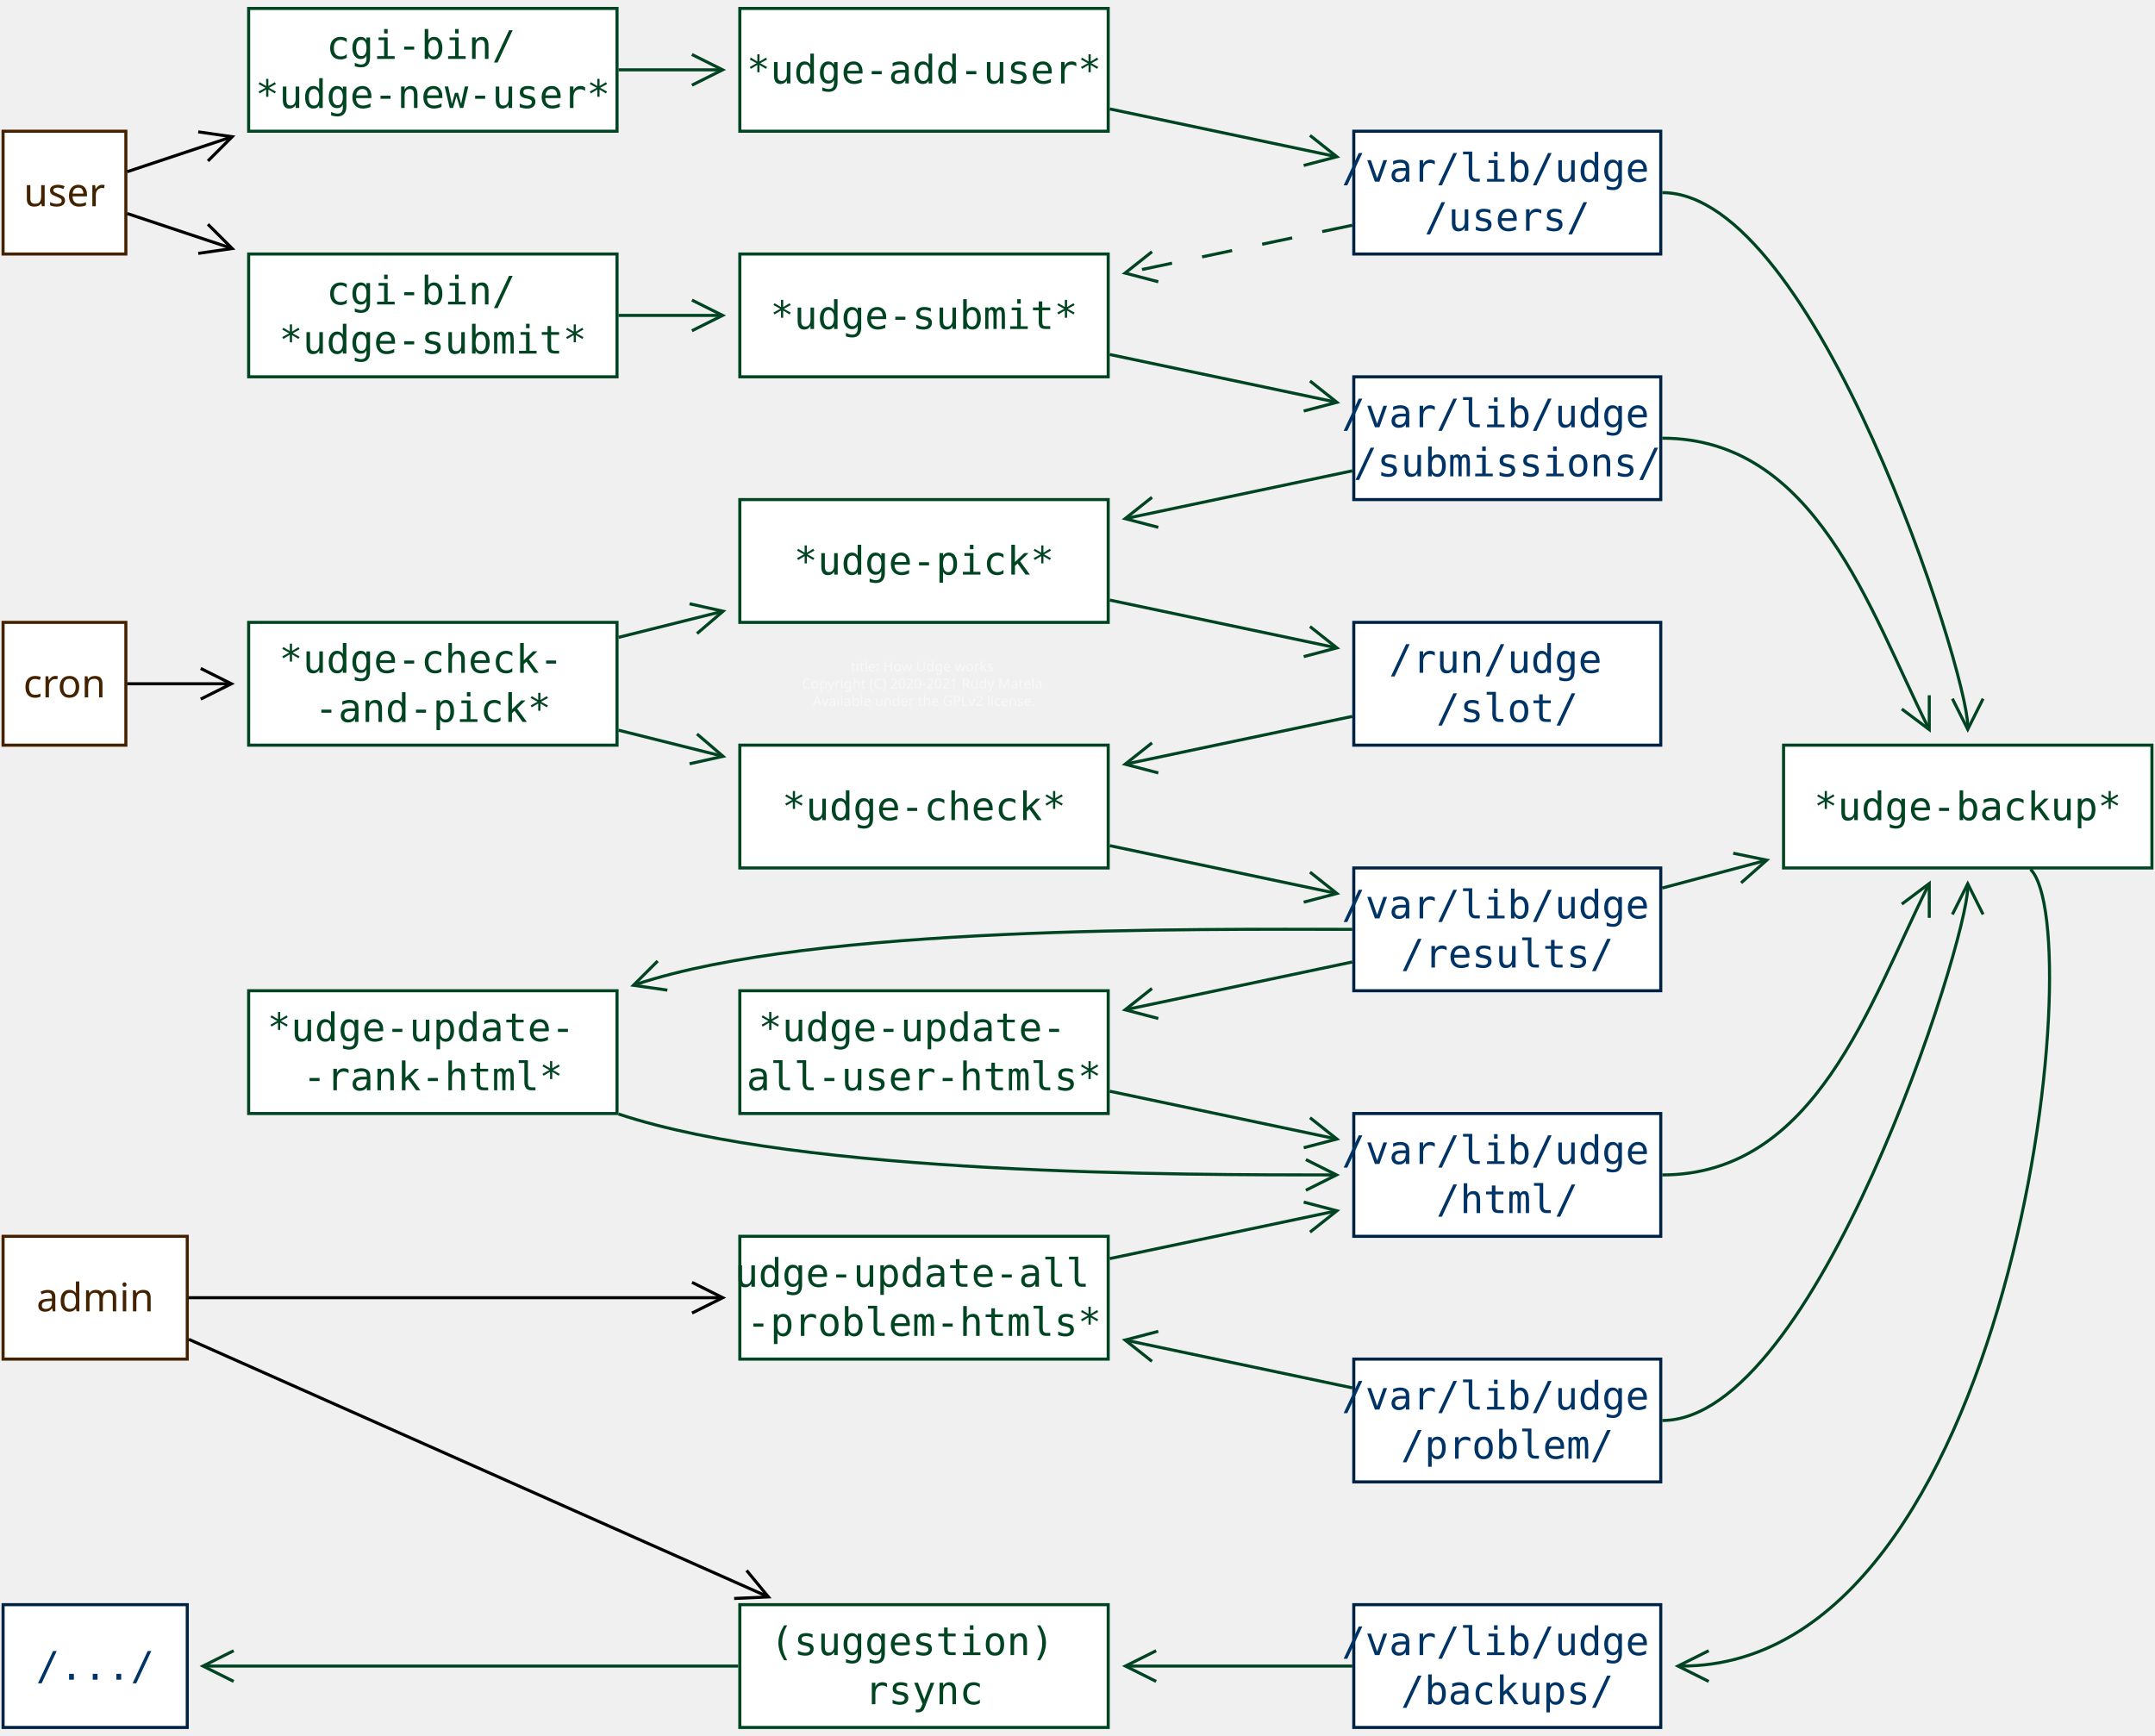
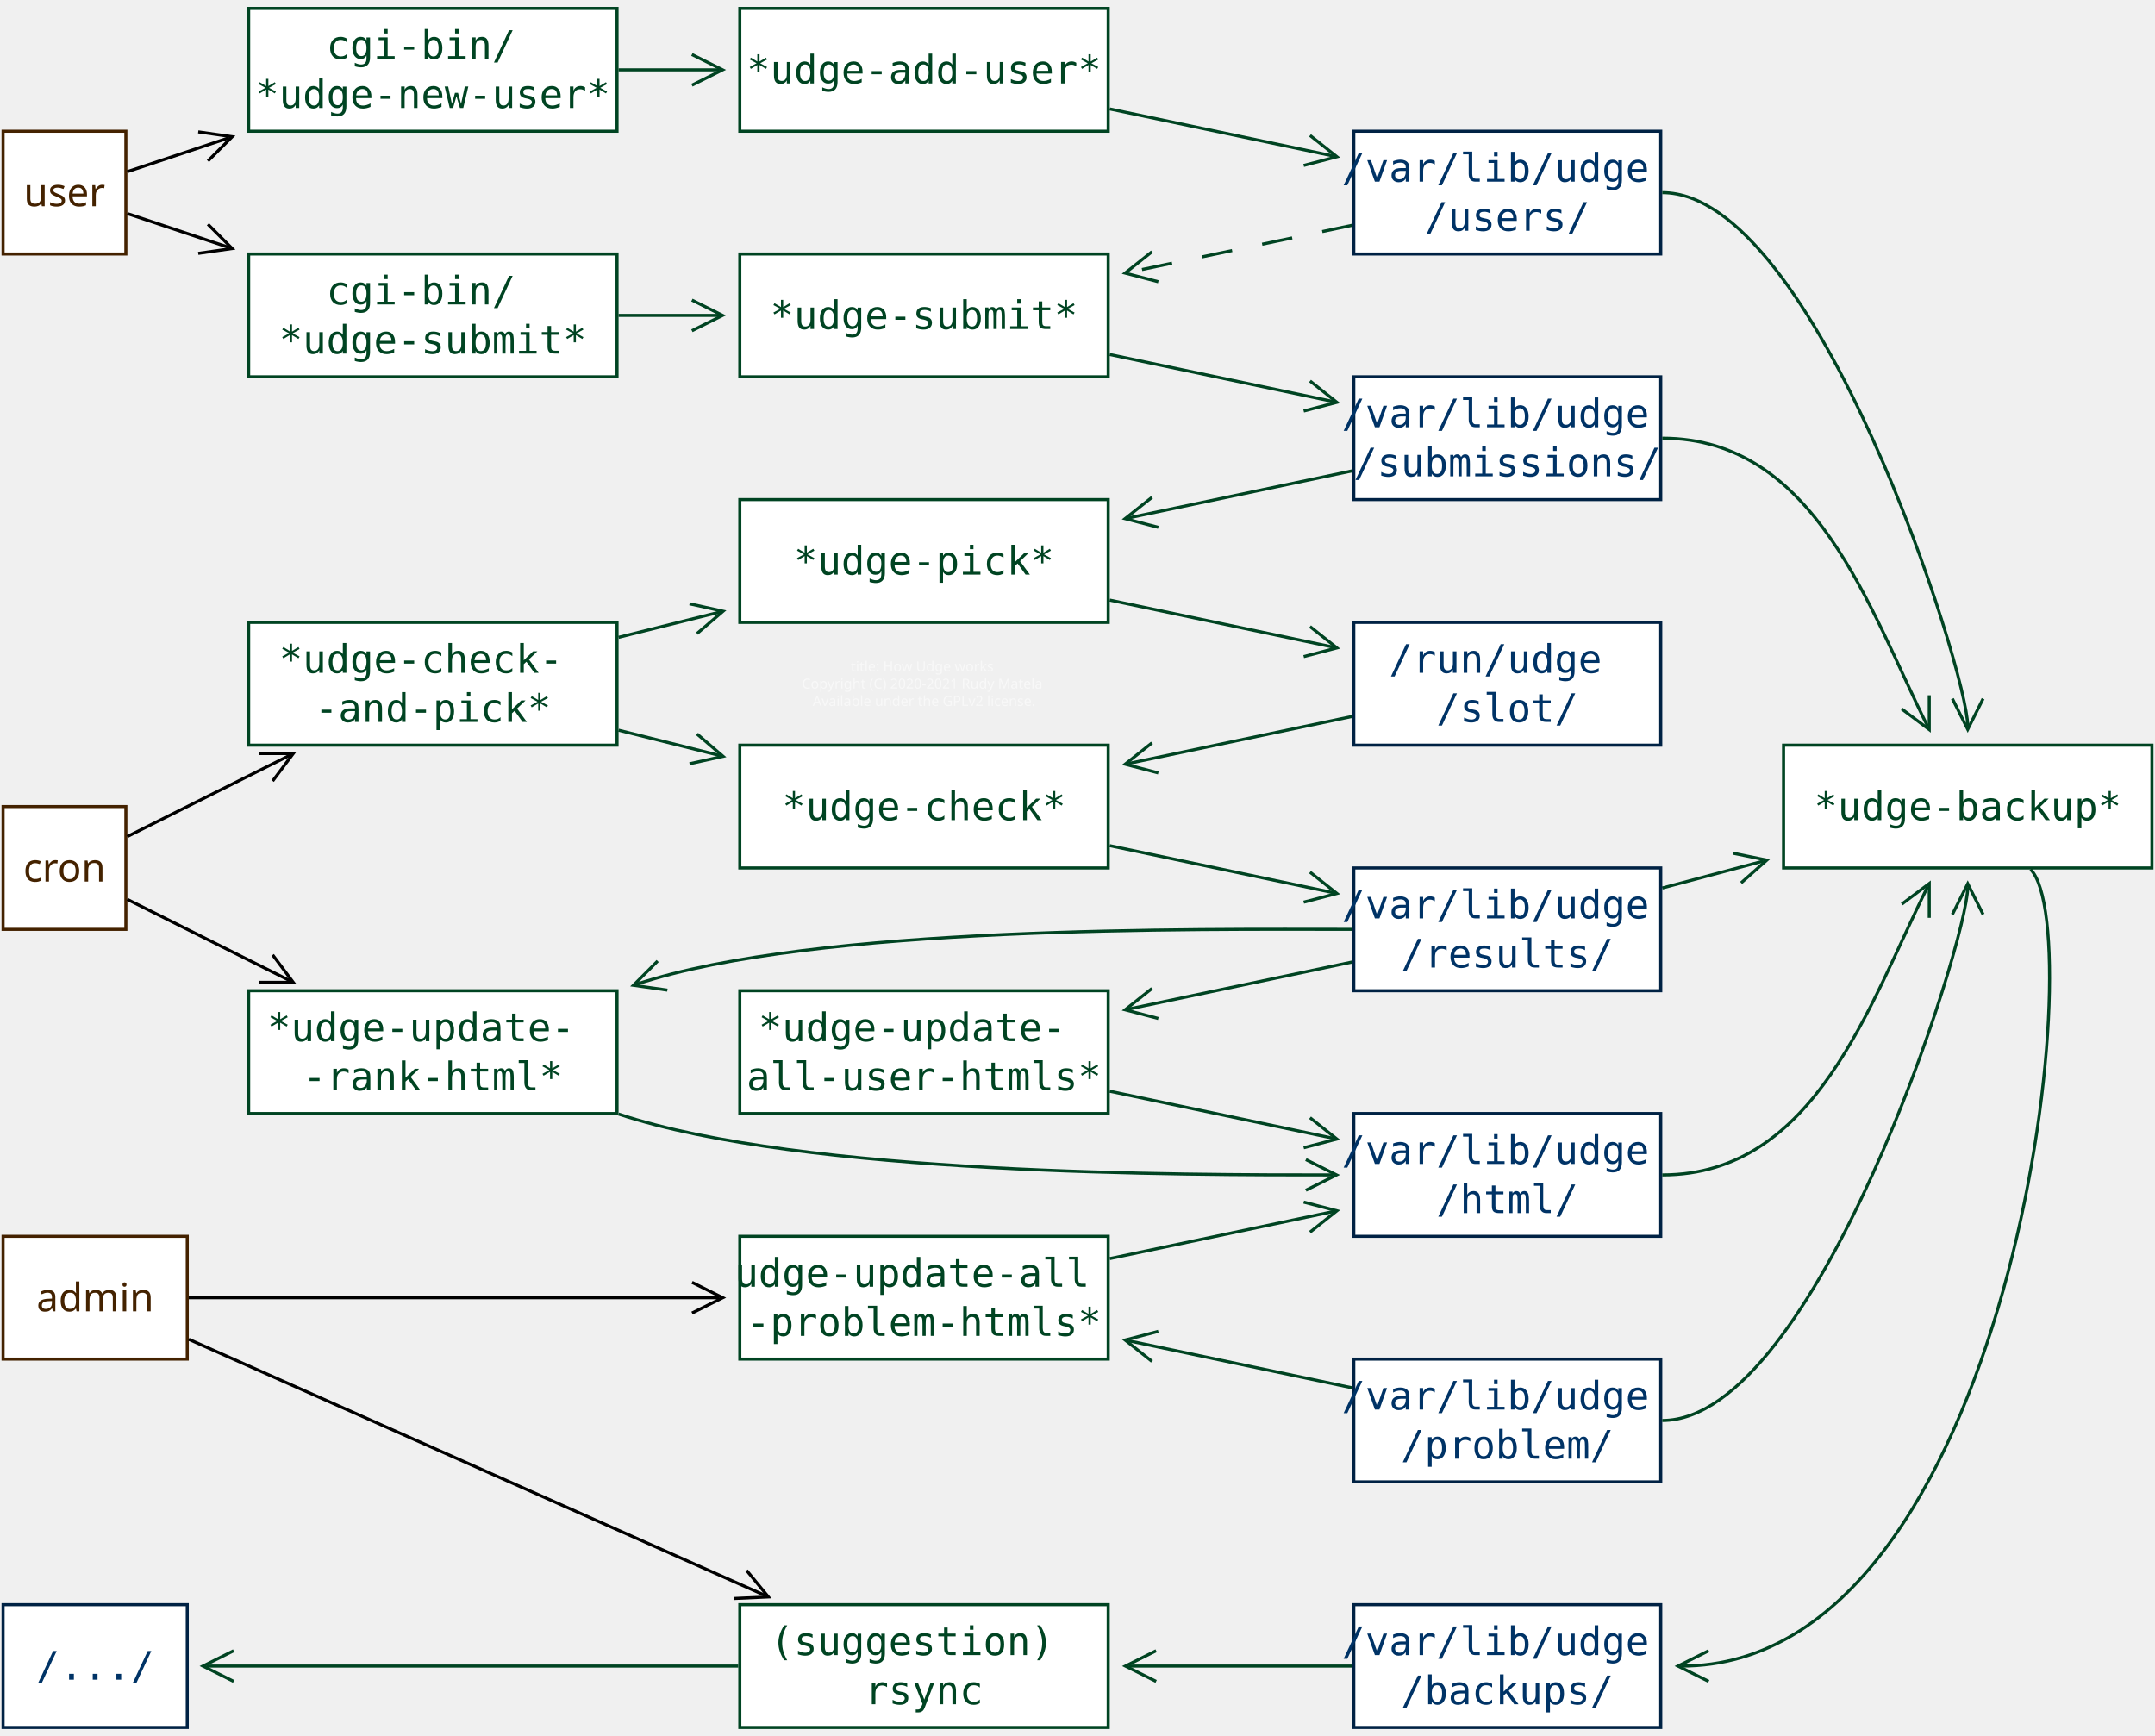
<svg xmlns="http://www.w3.org/2000/svg" width="180mm" height="145mm" viewBox="-1 -1 702 562">
  <g>
    <line style="fill: none; fill-opacity:0; stroke-width: 1; stroke: #004422" x1="540.482" y1="286.538" x2="573.467" y2="277.742" />
    <polyline style="fill: none; fill-opacity:0; stroke-width: 1; stroke: #004422" points="566.174,284.862 574.548,277.454 563.597,275.199 " />
  </g>
  <g>
    <rect style="fill: #ffffff" x="440" y="40" width="100" height="40" />
    <rect style="fill: none; fill-opacity:0; stroke-width: 1; stroke: #002244" x="440" y="40" width="100" height="40" />
  </g>
  <g>
    <rect style="fill: #ffffff" x="240" y="0" width="120" height="40" />
    <rect style="fill: none; fill-opacity:0; stroke-width: 1; stroke: #004422" x="240" y="0" width="120" height="40" />
  </g>
  <text font-size="12.8" style="fill: #004422;text-anchor:middle;font-family:monospace;font-style:normal;font-weight:normal" x="300" y="24.431">
    <tspan x="300" y="24.431">*udge-add-user*</tspan>
  </text>
  <text font-size="12.8" style="fill: #003366;text-anchor:middle;font-family:monospace;font-style:normal;font-weight:normal" x="490" y="56.431">
    <tspan x="490" y="56.431">/var/lib/udge</tspan>
    <tspan x="490" y="72.431">/users/</tspan>
  </text>
  <g>
    <rect style="fill: #ffffff" x="80" y="0" width="120" height="40" />
    <rect style="fill: none; fill-opacity:0; stroke-width: 1; stroke: #004422" x="80" y="0" width="120" height="40" />
  </g>
  <text font-size="12.8" style="fill: #004422;text-anchor:middle;font-family:monospace;font-style:normal;font-weight:normal" x="140" y="16.431">
    <tspan x="140" y="16.431">cgi-bin/</tspan>
    <tspan x="140" y="32.431">*udge-new-user*</tspan>
  </text>
  <g>
    <line style="fill: none; fill-opacity:0; stroke-width: 1; stroke: #004422" x1="200.488" y1="20" x2="233.276" y2="20" />
    <polyline style="fill: none; fill-opacity:0; stroke-width: 1; stroke: #004422" points="224.394,25 234.394,20 224.394,15 " />
  </g>
  <g>
    <line style="fill: none; fill-opacity:0; stroke-width: 1; stroke: #004422" x1="360.5" y1="32.737" x2="433.406" y2="48.085" />
    <polyline style="fill: none; fill-opacity:0; stroke-width: 1; stroke: #004422" points="423.684,51.148 434.5,48.316 425.744,41.363 " />
  </g>
  <g>
    <rect style="fill: #ffffff" x="440" y="120" width="100" height="40" />
    <rect style="fill: none; fill-opacity:0; stroke-width: 1; stroke: #002244" x="440" y="120" width="100" height="40" />
  </g>
  <text font-size="12.8" style="fill: #003366;text-anchor:middle;font-family:monospace;font-style:normal;font-weight:normal" x="490" y="136.431">
    <tspan x="490" y="136.431">/var/lib/udge</tspan>
    <tspan x="490" y="152.431">/submissions/</tspan>
  </text>
  <g>
    <rect style="fill: #ffffff" x="240" y="80" width="120" height="40" />
    <rect style="fill: none; fill-opacity:0; stroke-width: 1; stroke: #004422" x="240" y="80" width="120" height="40" />
  </g>
  <text font-size="12.8" style="fill: #004422;text-anchor:middle;font-family:monospace;font-style:normal;font-weight:normal" x="300" y="104.431">
    <tspan x="300" y="104.431">*udge-submit*</tspan>
  </text>
  <g>
    <line style="fill: none; fill-opacity:0; stroke-width: 1; stroke-dasharray: 10; stroke: #004422" x1="439.508" y1="70.63" x2="366.602" y2="85.978" />
    <polyline style="fill: none; fill-opacity:0; stroke-width: 1; stroke: #004422" points="374.264,79.256 365.508,86.209 376.324,89.041 " />
  </g>
  <g>
    <line style="fill: none; fill-opacity:0; stroke-width: 1; stroke: #004422" x1="360.5" y1="112.737" x2="433.406" y2="128.085" />
    <polyline style="fill: none; fill-opacity:0; stroke-width: 1; stroke: #004422" points="423.684,131.148 434.5,128.316 425.744,121.363 " />
  </g>
  <g>
    <rect style="fill: #ffffff" x="440" y="200" width="100" height="40" />
    <rect style="fill: none; fill-opacity:0; stroke-width: 1; stroke: #002244" x="440" y="200" width="100" height="40" />
  </g>
  <text font-size="12.8" style="fill: #003366;text-anchor:middle;font-family:monospace;font-style:normal;font-weight:normal" x="490" y="216.431">
    <tspan x="490" y="216.431">/run/udge</tspan>
    <tspan x="490" y="232.431">/slot/</tspan>
  </text>
  <g>
    <rect style="fill: #ffffff" x="440" y="280" width="100" height="40" />
    <rect style="fill: none; fill-opacity:0; stroke-width: 1; stroke: #002244" x="440" y="280" width="100" height="40" />
  </g>
  <text font-size="12.8" style="fill: #003366;text-anchor:middle;font-family:monospace;font-style:normal;font-weight:normal" x="490" y="296.431">
    <tspan x="490" y="296.431">/var/lib/udge</tspan>
    <tspan x="490" y="312.431">/results/</tspan>
  </text>
  <g>
    <rect style="fill: #ffffff" x="440" y="360" width="100" height="40" />
    <rect style="fill: none; fill-opacity:0; stroke-width: 1; stroke: #002244" x="440" y="360" width="100" height="40" />
  </g>
  <text font-size="12.8" style="fill: #003366;text-anchor:middle;font-family:monospace;font-style:normal;font-weight:normal" x="490" y="376.431">
    <tspan x="490" y="376.431">/var/lib/udge</tspan>
    <tspan x="490" y="392.431">/html/</tspan>
  </text>
  <g>
    <rect style="fill: #ffffff" x="80" y="80" width="120" height="40" />
    <rect style="fill: none; fill-opacity:0; stroke-width: 1; stroke: #004422" x="80" y="80" width="120" height="40" />
  </g>
  <text font-size="12.8" style="fill: #004422;text-anchor:middle;font-family:monospace;font-style:normal;font-weight:normal" x="140" y="96.431">
    <tspan x="140" y="96.431">cgi-bin/</tspan>
    <tspan x="140" y="112.431">*udge-submit*</tspan>
  </text>
  <g>
    <line style="fill: none; fill-opacity:0; stroke-width: 1; stroke: #004422" x1="200.488" y1="100" x2="233.276" y2="100" />
    <polyline style="fill: none; fill-opacity:0; stroke-width: 1; stroke: #004422" points="224.394,105 234.394,100 224.394,95 " />
  </g>
  <g>
    <rect style="fill: #ffffff" x="0" y="40" width="40" height="40" />
    <rect style="fill: none; fill-opacity:0; stroke-width: 1; stroke: #442200" x="0" y="40" width="40" height="40" />
  </g>
  <text font-size="12.8" style="fill: #442200;text-anchor:middle;font-family:sans-serif;font-style:normal;font-weight:normal" x="20" y="64.431">
    <tspan x="20" y="64.431">user</tspan>
  </text>
  <g>
    <line style="fill: none; fill-opacity:0; stroke-width: 1; stroke: #000000" x1="40.449" y1="53.184" x2="73.579" y2="42.141" />
    <polyline style="fill: none; fill-opacity:0; stroke-width: 1; stroke: #000000" points="66.734,49.693 74.639,41.787 63.571,40.206 " />
  </g>
  <g>
    <line style="fill: none; fill-opacity:0; stroke-width: 1; stroke: #000000" x1="40.449" y1="66.816" x2="73.579" y2="77.859" />
    <polyline style="fill: none; fill-opacity:0; stroke-width: 1; stroke: #000000" points="63.571,79.794 74.639,78.213 66.734,70.307 " />
  </g>
  <g>
-     <rect style="fill: #ffffff" x="0" y="200" width="40" height="40" />
-     <rect style="fill: none; fill-opacity:0; stroke-width: 1; stroke: #442200" x="0" y="200" width="40" height="40" />
-   </g>
-   <text font-size="12.8" style="fill: #442200;text-anchor:middle;font-family:sans-serif;font-style:normal;font-weight:normal" x="20" y="224.431">
-     <tspan x="20" y="224.431">cron</tspan>
+     <rect style="fill: #ffffff" x="0" y="260" width="40" height="40" />
+     <rect style="fill: none; fill-opacity:0; stroke-width: 1; stroke: #442200" x="0" y="260" width="40" height="40" />
+   </g>
+   <text font-size="12.8" style="fill: #442200;text-anchor:middle;font-family:sans-serif;font-style:normal;font-weight:normal" x="20" y="284.431">
+     <tspan x="20" y="284.431">cron</tspan>
  </text>
  <g>
    <rect style="fill: #ffffff" x="240" y="160" width="120" height="40" />
    <rect style="fill: none; fill-opacity:0; stroke-width: 1; stroke: #004422" x="240" y="160" width="120" height="40" />
  </g>
  <text font-size="12.8" style="fill: #004422;text-anchor:middle;font-family:monospace;font-style:normal;font-weight:normal" x="300" y="184.431">
    <tspan x="300" y="184.431">*udge-pick*</tspan>
  </text>
  <g>
    <line style="fill: none; fill-opacity:0; stroke-width: 1; stroke: #004422" x1="439.508" y1="150.63" x2="366.602" y2="165.978" />
    <polyline style="fill: none; fill-opacity:0; stroke-width: 1; stroke: #004422" points="374.264,159.256 365.508,166.209 376.324,169.041 " />
  </g>
  <g>
    <line style="fill: none; fill-opacity:0; stroke-width: 1; stroke: #004422" x1="360.5" y1="192.737" x2="433.406" y2="208.085" />
    <polyline style="fill: none; fill-opacity:0; stroke-width: 1; stroke: #004422" points="423.684,211.148 434.5,208.316 425.744,201.363 " />
  </g>
  <g>
    <rect style="fill: #ffffff" x="240" y="240" width="120" height="40" />
    <rect style="fill: none; fill-opacity:0; stroke-width: 1; stroke: #004422" x="240" y="240" width="120" height="40" />
  </g>
  <text font-size="12.8" style="fill: #004422;text-anchor:middle;font-family:monospace;font-style:normal;font-weight:normal" x="300" y="264.431">
    <tspan x="300" y="264.431">*udge-check*</tspan>
  </text>
  <g>
    <line style="fill: none; fill-opacity:0; stroke-width: 1; stroke: #004422" x1="439.508" y1="230.63" x2="366.602" y2="245.978" />
    <polyline style="fill: none; fill-opacity:0; stroke-width: 1; stroke: #004422" points="374.264,239.256 365.508,246.209 376.324,249.041 " />
  </g>
  <g>
    <line style="fill: none; fill-opacity:0; stroke-width: 1; stroke: #004422" x1="360.5" y1="272.737" x2="433.406" y2="288.085" />
    <polyline style="fill: none; fill-opacity:0; stroke-width: 1; stroke: #004422" points="423.684,291.148 434.5,288.316 425.744,281.363 " />
  </g>
  <g>
    <rect style="fill: #ffffff" x="440" y="440" width="100" height="40" />
    <rect style="fill: none; fill-opacity:0; stroke-width: 1; stroke: #002244" x="440" y="440" width="100" height="40" />
  </g>
  <text font-size="12.8" style="fill: #003366;text-anchor:middle;font-family:monospace;font-style:normal;font-weight:normal" x="490" y="456.431">
    <tspan x="490" y="456.431">/var/lib/udge</tspan>
    <tspan x="490" y="472.431">/problem/</tspan>
  </text>
  <g>
    <rect style="fill: #ffffff" x="580" y="240" width="120" height="40" />
    <rect style="fill: none; fill-opacity:0; stroke-width: 1; stroke: #004422" x="580" y="240" width="120" height="40" />
  </g>
  <text font-size="12.8" style="fill: #004422;text-anchor:middle;font-family:monospace;font-style:normal;font-weight:normal" x="640" y="264.431">
    <tspan x="640" y="264.431">*udge-backup*</tspan>
  </text>
  <g>
    <rect style="fill: #ffffff" x="440" y="520" width="100" height="40" />
    <rect style="fill: none; fill-opacity:0; stroke-width: 1; stroke: #002244" x="440" y="520" width="100" height="40" />
  </g>
  <text font-size="12.8" style="fill: #003366;text-anchor:middle;font-family:monospace;font-style:normal;font-weight:normal" x="490" y="536.431">
    <tspan x="490" y="536.431">/var/lib/udge</tspan>
    <tspan x="490" y="552.431">/backups/</tspan>
  </text>
  <g>
    <rect style="fill: #ffffff" x="240" y="320" width="120" height="40" />
    <rect style="fill: none; fill-opacity:0; stroke-width: 1; stroke: #004422" x="240" y="320" width="120" height="40" />
  </g>
  <text font-size="12.8" style="fill: #004422;text-anchor:middle;font-family:monospace;font-style:normal;font-weight:normal" x="300" y="336.431">
    <tspan x="300" y="336.431">*udge-update-</tspan>
    <tspan x="300" y="352.431">all-user-htmls*</tspan>
  </text>
  <g>
    <line style="fill: none; fill-opacity:0; stroke-width: 1; stroke: #004422" x1="439.501" y1="310.632" x2="366.602" y2="325.979" />
    <polyline style="fill: none; fill-opacity:0; stroke-width: 1; stroke: #004422" points="374.264,319.257 365.508,326.21 376.324,329.042 " />
  </g>
  <g>
    <line style="fill: none; fill-opacity:0; stroke-width: 1; stroke: #004422" x1="360.5" y1="352.737" x2="433.406" y2="368.085" />
    <polyline style="fill: none; fill-opacity:0; stroke-width: 1; stroke: #004422" points="423.684,371.148 434.5,368.316 425.744,361.363 " />
  </g>
  <g>
    <rect style="fill: #ffffff" x="240" y="400" width="120" height="40" />
    <rect style="fill: none; fill-opacity:0; stroke-width: 1; stroke: #004422" x="240" y="400" width="120" height="40" />
  </g>
  <text font-size="12.8" style="fill: #004422;text-anchor:middle;font-family:monospace;font-style:normal;font-weight:normal" x="300" y="416.431">
    <tspan x="300" y="416.431">udge-update-all</tspan>
    <tspan x="300" y="432.431">-problem-htmls*</tspan>
  </text>
  <g>
    <line style="fill: none; fill-opacity:0; stroke-width: 1; stroke: #004422" x1="439.508" y1="449.37" x2="366.602" y2="434.022" />
    <polyline style="fill: none; fill-opacity:0; stroke-width: 1; stroke: #004422" points="376.324,430.959 365.508,433.791 374.264,440.744 " />
  </g>
  <g>
    <line style="fill: none; fill-opacity:0; stroke-width: 1; stroke: #004422" x1="360.5" y1="407.263" x2="433.406" y2="391.915" />
    <polyline style="fill: none; fill-opacity:0; stroke-width: 1; stroke: #004422" points="425.744,398.637 434.5,391.684 423.684,388.852 " />
  </g>
  <g>
    <rect style="fill: #ffffff" x="0" y="400" width="60" height="40" />
    <rect style="fill: none; fill-opacity:0; stroke-width: 1; stroke: #442200" x="0" y="400" width="60" height="40" />
  </g>
  <text font-size="12.8" style="fill: #442200;text-anchor:middle;font-family:sans-serif;font-style:normal;font-weight:normal" x="30" y="424.431">
    <tspan x="30" y="424.431">admin</tspan>
  </text>
  <g>
    <line style="fill: none; fill-opacity:0; stroke-width: 1; stroke: #000000" x1="60.495" y1="420" x2="233.317" y2="420" />
    <polyline style="fill: none; fill-opacity:0; stroke-width: 1; stroke: #000000" points="224.435,425 234.435,420 224.435,415 " />
  </g>
  <g>
    <rect style="fill: #ffffff" x="80" y="200" width="120" height="40" />
    <rect style="fill: none; fill-opacity:0; stroke-width: 1; stroke: #004422" x="80" y="200" width="120" height="40" />
  </g>
  <text font-size="12.8" style="fill: #004422;text-anchor:middle;font-family:monospace;font-style:normal;font-weight:normal" x="140" y="216.431">
    <tspan x="140" y="216.431">*udge-check-</tspan>
    <tspan x="140" y="232.431">-and-pick*</tspan>
  </text>
  <g>
    <line style="fill: none; fill-opacity:0; stroke-width: 1; stroke: #004422" x1="200.488" y1="204.878" x2="233.462" y2="196.635" />
    <polyline style="fill: none; fill-opacity:0; stroke-width: 1; stroke: #004422" points="226.058,203.639 234.546,196.363 223.632,193.938 " />
  </g>
  <g>
    <line style="fill: none; fill-opacity:0; stroke-width: 1; stroke: #004422" x1="200.488" y1="235.122" x2="233.462" y2="243.365" />
    <polyline style="fill: none; fill-opacity:0; stroke-width: 1; stroke: #004422" points="223.632,246.062 234.546,243.637 226.058,236.361 " />
  </g>
  <g>
-     <line style="fill: none; fill-opacity:0; stroke-width: 1; stroke: #000000" x1="40.449" y1="220" x2="73.259" y2="220" />
-     <polyline style="fill: none; fill-opacity:0; stroke-width: 1; stroke: #000000" points="64.377,225 74.377,220 64.377,215 " />
+     <line style="fill: none; fill-opacity:0; stroke-width: 1; stroke: #000000" x1="40.449" y1="269.775" x2="93.524" y2="243.238" />
+     <polyline style="fill: none; fill-opacity:0; stroke-width: 1; stroke: #000000" points="87.816,251.682 94.524,242.738 83.344,242.738 " />
  </g>
  <g>
    <rect style="fill: #ffffff" x="80" y="320" width="120" height="40" />
    <rect style="fill: none; fill-opacity:0; stroke-width: 1; stroke: #004422" x="80" y="320" width="120" height="40" />
  </g>
  <text font-size="12.8" style="fill: #004422;text-anchor:middle;font-family:monospace;font-style:normal;font-weight:normal" x="140" y="336.431">
    <tspan x="140" y="336.431">*udge-update-</tspan>
    <tspan x="140" y="352.431">-rank-html*</tspan>
  </text>
  <g>
    <path style="fill: none; fill-opacity:0; stroke-width: 1; stroke: #004422" d="M 439.504 300 C 389.504,300 264.275,298.575 206.396,317.868" />
    <polyline style="fill: none; fill-opacity:0; stroke-width: 1; stroke: #004422" points="213.241,310.316 205.335,318.222 216.403,319.803 " />
  </g>
  <g>
    <path style="fill: none; fill-opacity:0; stroke-width: 1; stroke: #004422" d="M 200.48 360.16 C 260.48,380.16 385.504,380 433.268,380" />
    <polyline style="fill: none; fill-opacity:0; stroke-width: 1; stroke: #004422" points="424.386,385 434.386,380 424.386,375 " />
  </g>
  <g>
    <path style="fill: none; fill-opacity:0; stroke-width: 1; stroke: #004422" d="M 540.491 460 C 590.491,460 640,304.02 640,286.256" />
    <polyline style="fill: none; fill-opacity:0; stroke-width: 1; stroke: #004422" points="645,295.138 640,285.138 635,295.138 " />
  </g>
  <g>
    <path style="fill: none; fill-opacity:0; stroke-width: 1; stroke: #004422" d="M 540.486 380 C 590.486,380 607.966,324.069 626.966,286.069" />
    <polyline style="fill: none; fill-opacity:0; stroke-width: 1; stroke: #004422" points="627.466,296.249 627.466,285.069 618.521,291.777 " />
  </g>
  <g>
    <path style="fill: none; fill-opacity:0; stroke-width: 1; stroke: #004422" d="M 540.486 140 C 590.486,140 607.966,195.931 626.966,233.931" />
    <polyline style="fill: none; fill-opacity:0; stroke-width: 1; stroke: #004422" points="618.521,228.223 627.466,234.931 627.466,223.751 " />
  </g>
  <g>
    <path style="fill: none; fill-opacity:0; stroke-width: 1; stroke: #004422" d="M 540.491 60 C 590.491,60 640,215.98 640,233.744" />
    <polyline style="fill: none; fill-opacity:0; stroke-width: 1; stroke: #004422" points="635,224.862 640,234.862 645,224.862 " />
  </g>
  <text font-size="4.516" style="fill: #f8f8f8;text-anchor:middle;font-family:sans-serif;font-style:normal;font-weight:normal" x="300" y="215.919">
    <tspan x="300" y="215.919">title: How Udge works</tspan>
    <tspan x="300" y="221.563">Copyright (C) 2020-2021 Rudy Matela</tspan>
    <tspan x="300" y="227.208">Available under the GPLv2 license.</tspan>
  </text>
  <g>
    <path style="fill: none; fill-opacity:0; stroke-width: 1; stroke: #004422" d="M 660.454 280.454 C 680.454,300.454 654.495,540 546.731,540" />
    <polyline style="fill: none; fill-opacity:0; stroke-width: 1; stroke: #004422" points="555.613,535 545.613,540 555.613,545 " />
  </g>
  <g>
    <rect style="fill: #ffffff" x="240" y="520" width="120" height="40" />
    <rect style="fill: none; fill-opacity:0; stroke-width: 1; stroke: #004422" x="240" y="520" width="120" height="40" />
  </g>
  <text font-size="12.8" style="fill: #004422;text-anchor:middle;font-family:monospace;font-style:normal;font-weight:normal" x="300" y="536.431">
    <tspan x="300" y="536.431">(suggestion)</tspan>
    <tspan x="300" y="552.431">rsync</tspan>
  </text>
  <g>
    <line style="fill: none; fill-opacity:0; stroke-width: 1; stroke: #000000" x1="60.495" y1="433.553" x2="248.291" y2="517.018" />
    <polyline style="fill: none; fill-opacity:0; stroke-width: 1; stroke: #000000" points="238.144,517.98 249.312,517.472 242.205,508.842 " />
  </g>
  <g>
    <line style="fill: none; fill-opacity:0; stroke-width: 1; stroke: #004422" x1="439.508" y1="540" x2="366.736" y2="540" />
    <polyline style="fill: none; fill-opacity:0; stroke-width: 1; stroke: #004422" points="375.618,535 365.618,540 375.618,545 " />
  </g>
  <g>
    <line style="fill: none; fill-opacity:0; stroke-width: 1; stroke: #004422" x1="239.495" y1="540" x2="66.236" y2="540" />
    <polyline style="fill: none; fill-opacity:0; stroke-width: 1; stroke: #004422" points="75.118,535 65.118,540 75.118,545 " />
  </g>
  <g>
    <rect style="fill: #ffffff" x="0" y="520" width="60" height="40" />
    <rect style="fill: none; fill-opacity:0; stroke-width: 1; stroke: #002244" x="0" y="520" width="60" height="40" />
  </g>
  <text font-size="12.8" style="fill: #003366;text-anchor:middle;font-family:monospace;font-style:normal;font-weight:normal" x="30" y="544.431">
    <tspan x="30" y="544.431">/.../</tspan>
  </text>
+   <g>
+     <line style="fill: none; fill-opacity:0; stroke-width: 1; stroke: #000000" x1="40.449" y1="290.225" x2="93.524" y2="316.762" />
+     <polyline style="fill: none; fill-opacity:0; stroke-width: 1; stroke: #000000" points="83.344,317.262 94.524,317.262 87.816,308.318 " />
+   </g>
</svg>
